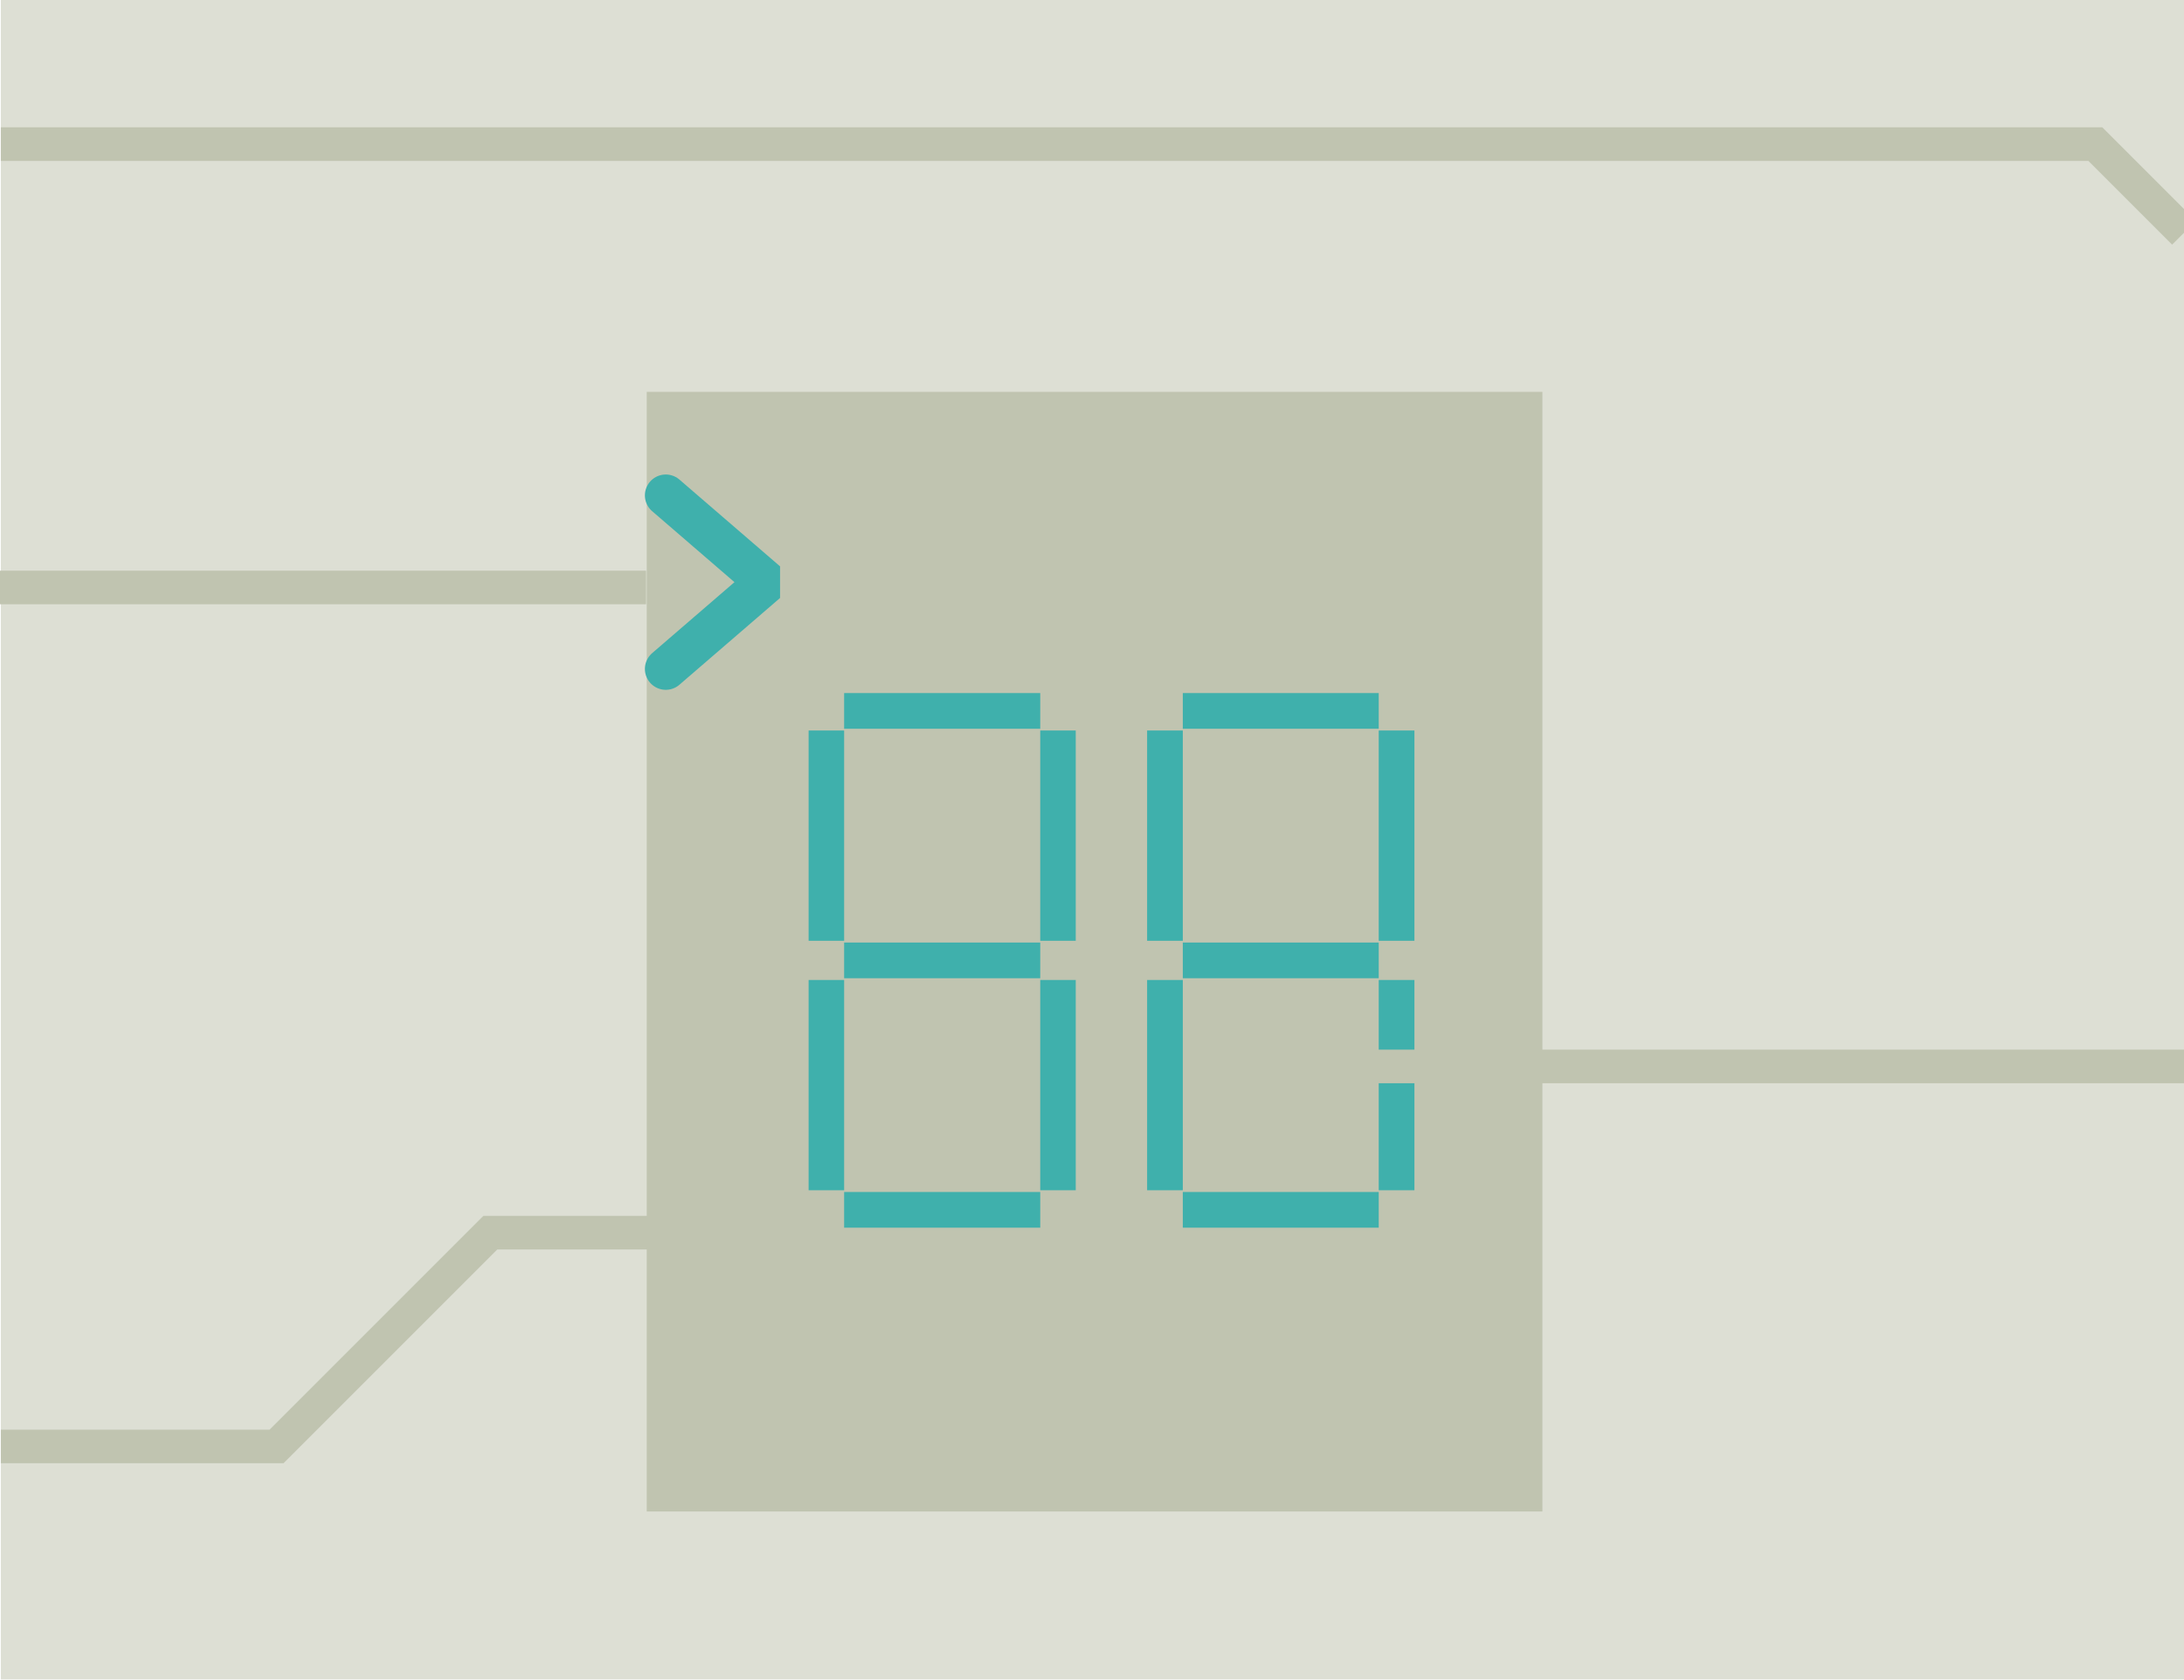
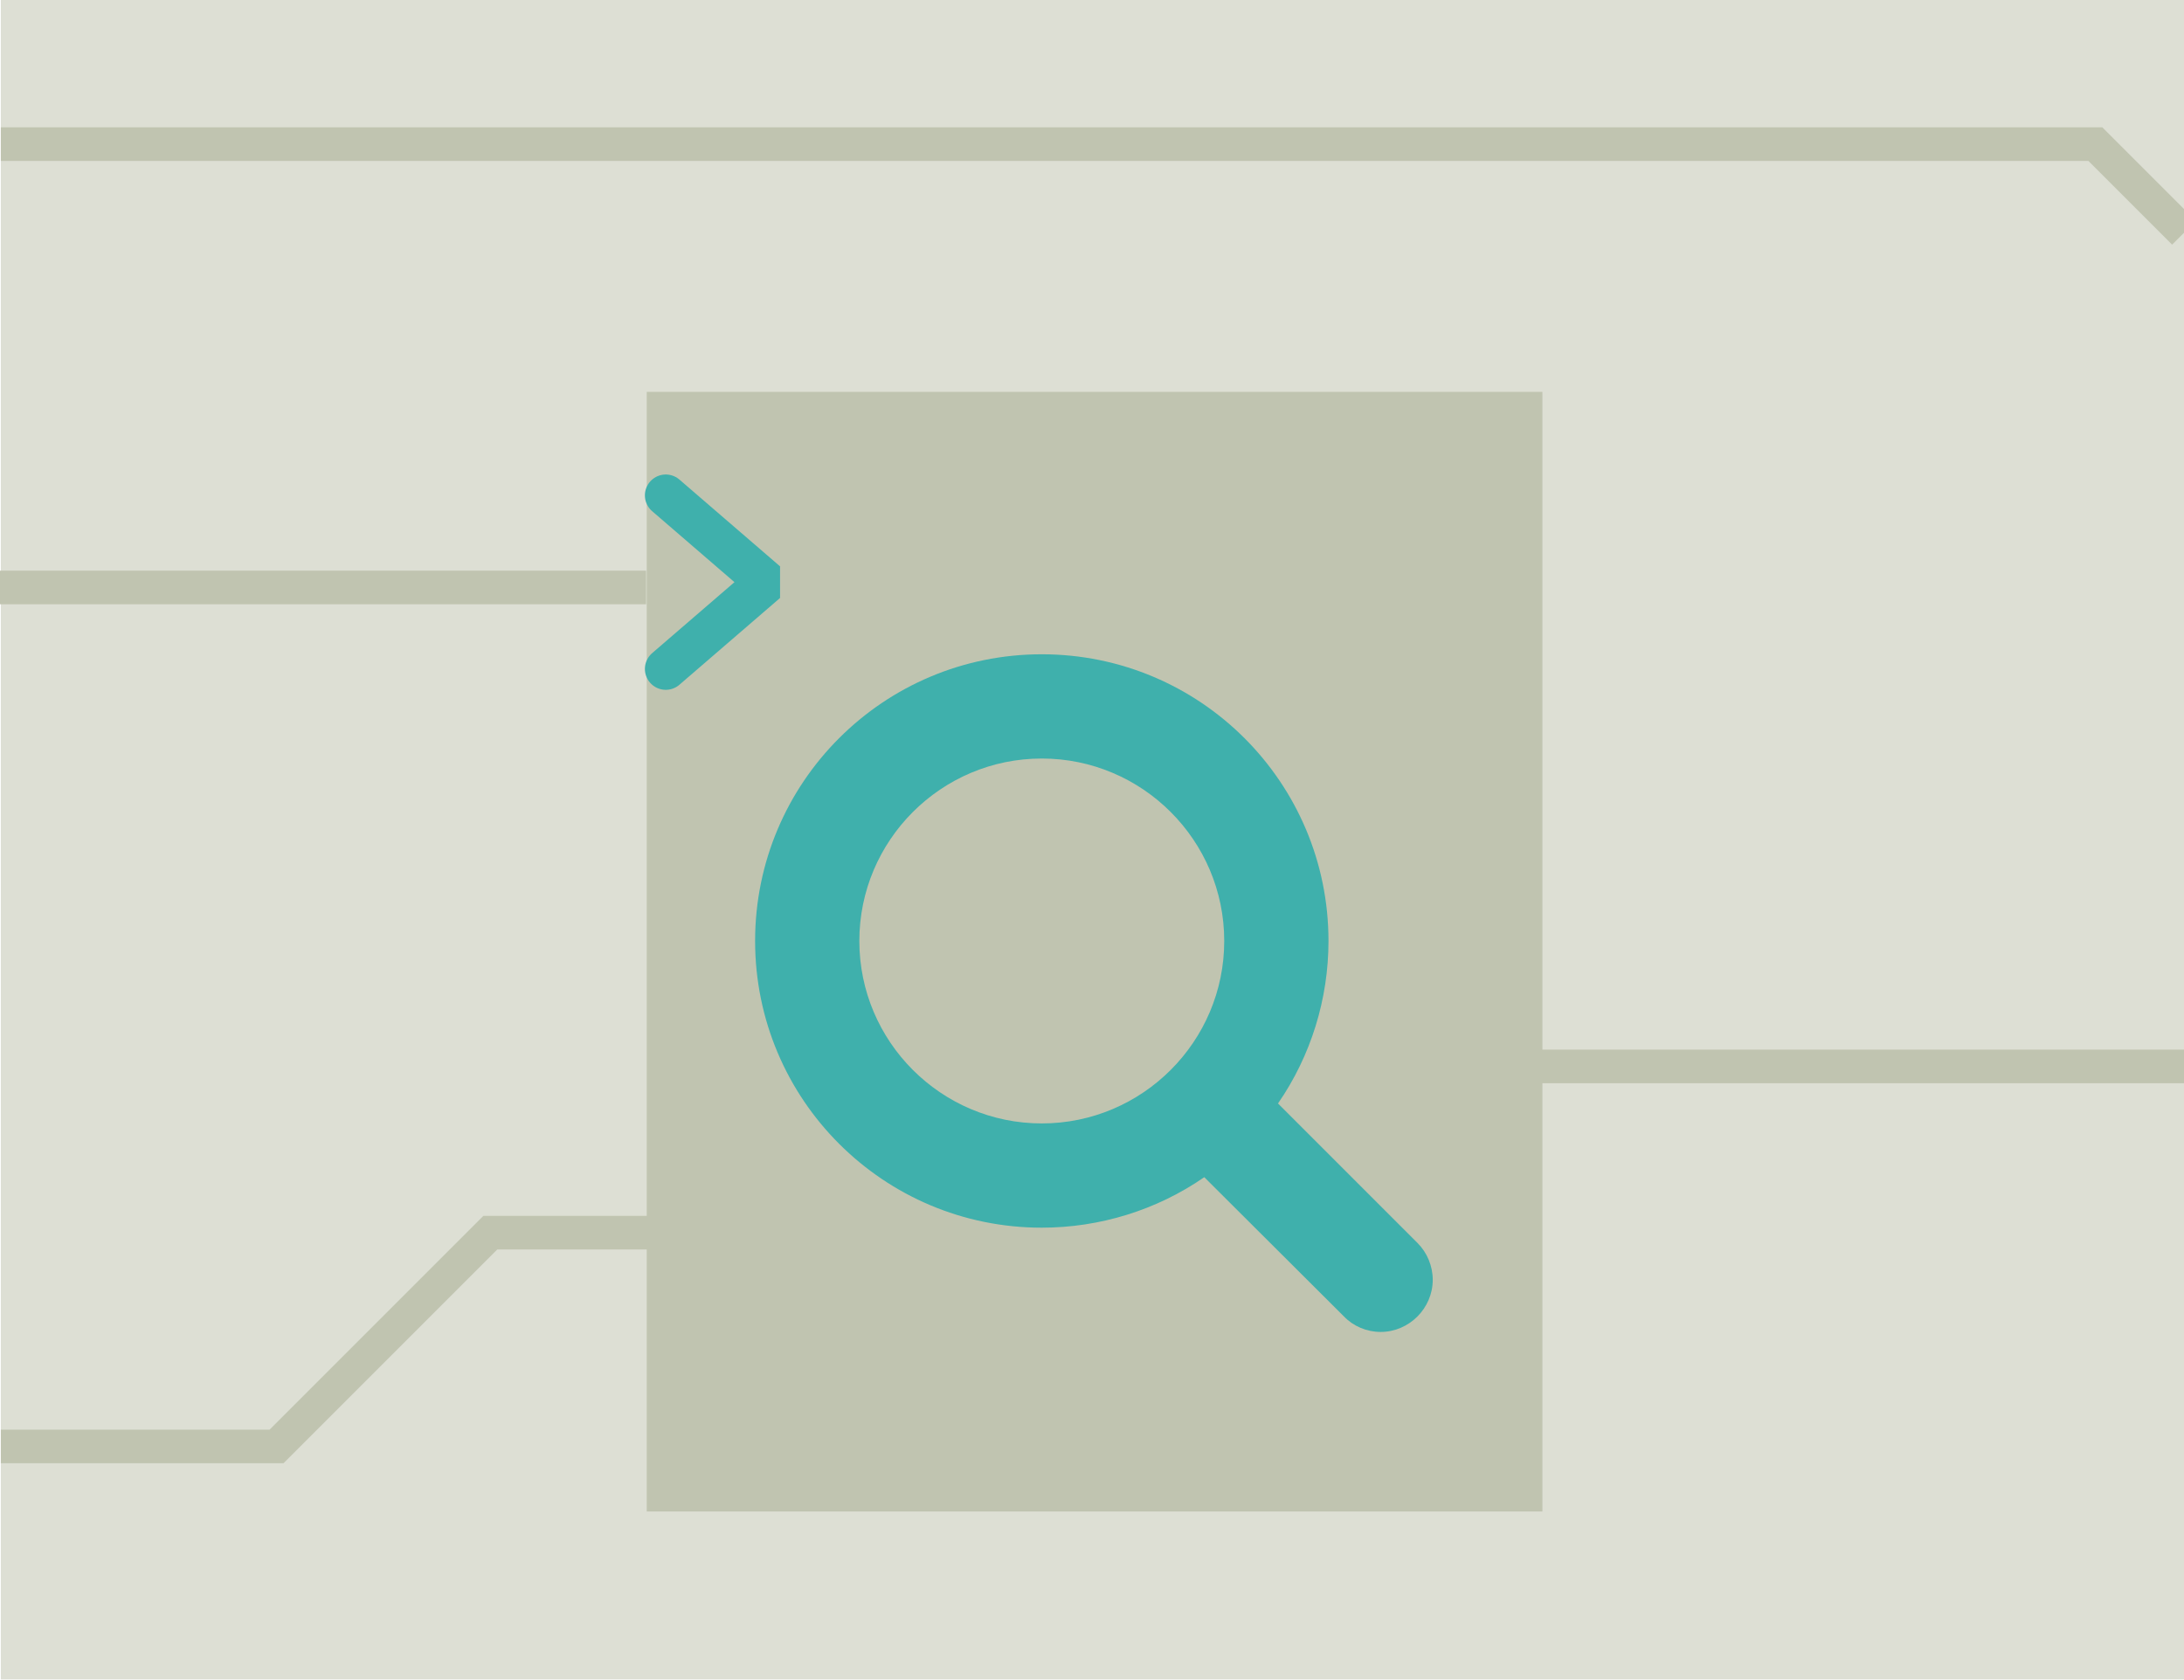
<svg xmlns="http://www.w3.org/2000/svg" width="195.074" height="150" viewBox="0 0 195.074 150" id="svg7858" version="1.1">
  <defs id="defs7860" />
  <g id="layer1" transform="translate(-359.6061,-70.93363)">
    <rect y="70.934" x="359.68" height="150" width="195" id="rect4224" style="opacity:1;fill:#dddfd4;fill-opacity:1;stroke:none;stroke-width:0;stroke-miterlimit:4;stroke-dasharray:none;stroke-opacity:1" />
    <rect y="105.934" x="417.373" height="100" width="80" id="rect5230-8" style="fill:#c0c4b0;fill-opacity:1;stroke:none;stroke-opacity:1" />
-     <text xml:space="preserve" style="font-style:normal;font-weight:normal;font-size:65.183px;line-height:125%;font-family:sans-serif;letter-spacing:0px;word-spacing:0px;opacity:1;fill:#3fb0ac;fill-opacity:1;stroke:none;stroke-width:1px;stroke-linecap:butt;stroke-linejoin:miter;stroke-opacity:1" x="427.051" y="180.586" id="text5234-1">
-       <tspan id="tspan5236-8" x="427.051" y="180.586" style="font-style:normal;font-variant:normal;font-weight:normal;font-stretch:normal;font-family:FontAwesome;-inkscape-font-specification:FontAwesome;fill:#3fb0ac;fill-opacity:1"></tspan>
-     </text>
+     <g style="font-style:normal;font-weight:normal;font-size:65.183px;line-height:125%;font-family:sans-serif;letter-spacing:0px;word-spacing:0px;opacity:1;fill:#3fb0ac;fill-opacity:1;stroke:none;stroke-width:1px;stroke-linecap:butt;stroke-linejoin:miter;stroke-opacity:1" id="text5234-1">
+       <path d="m 468.954,154.978 c 0,8.984 -7.311,16.296 -16.296,16.296 -8.984,0 -16.296,-7.311 -16.296,-16.296 0,-8.984 7.311,-16.296 16.296,-16.296 8.984,0 16.296,7.311 16.296,16.296 z m 18.624,30.263 c 0,-1.237 -0.509,-2.437 -1.346,-3.274 l -12.476,-12.476 c 2.946,-4.256 4.51,-9.348 4.51,-14.513 0,-14.15 -11.458,-25.607 -25.607,-25.607 -14.15,0 -25.607,11.458 -25.607,25.607 0,14.15 11.458,25.607 25.607,25.607 5.165,0 10.258,-1.564 14.513,-4.51 l 12.476,12.44 c 0.837,0.873 2.037,1.382 3.274,1.382 2.546,0 4.656,-2.11 4.656,-4.656 z" style="font-style:normal;font-variant:normal;font-weight:normal;font-stretch:normal;font-family:FontAwesome;-inkscape-font-specification:FontAwesome;fill:#3fb0ac;fill-opacity:1" id="path6065" />
+     </g>
    <path id="path5268-8" d="m 419.073,115.179 8.99,7.751 -8.99,7.751" style="fill:none;fill-opacity:1;fill-rule:evenodd;stroke:#3fb0ac;stroke-width:3.729;stroke-linecap:round;stroke-linejoin:bevel;stroke-miterlimit:4;stroke-dasharray:none;stroke-opacity:1" />
    <path style="fill:none;fill-rule:evenodd;stroke:#c0c4b0;stroke-width:3;stroke-linecap:butt;stroke-linejoin:miter;stroke-miterlimit:4;stroke-dasharray:none;stroke-opacity:1" d="m 359.606,123.403 57.708,0" id="path5867" />
    <path style="fill:none;fill-rule:evenodd;stroke:#c0c4b0;stroke-width:3;stroke-linecap:butt;stroke-linejoin:miter;stroke-miterlimit:4;stroke-dasharray:none;stroke-opacity:1" d="m 359.679,83.805 187.083,0 7.918,7.918" id="path5855" />
    <path style="fill:none;fill-rule:evenodd;stroke:#c0c4b0;stroke-width:3;stroke-linecap:butt;stroke-linejoin:miter;stroke-miterlimit:4;stroke-dasharray:none;stroke-opacity:1" d="m 359.68,200.124 24.627,0 19.092,-19.092 14.142,0" id="path5862" />
    <path style="fill:none;fill-rule:evenodd;stroke:#c0c4b0;stroke-width:3;stroke-linecap:butt;stroke-linejoin:miter;stroke-miterlimit:4;stroke-dasharray:none;stroke-opacity:1" d="m 479.587,166.183 75.093,0" id="path5603" />
  </g>
</svg>
